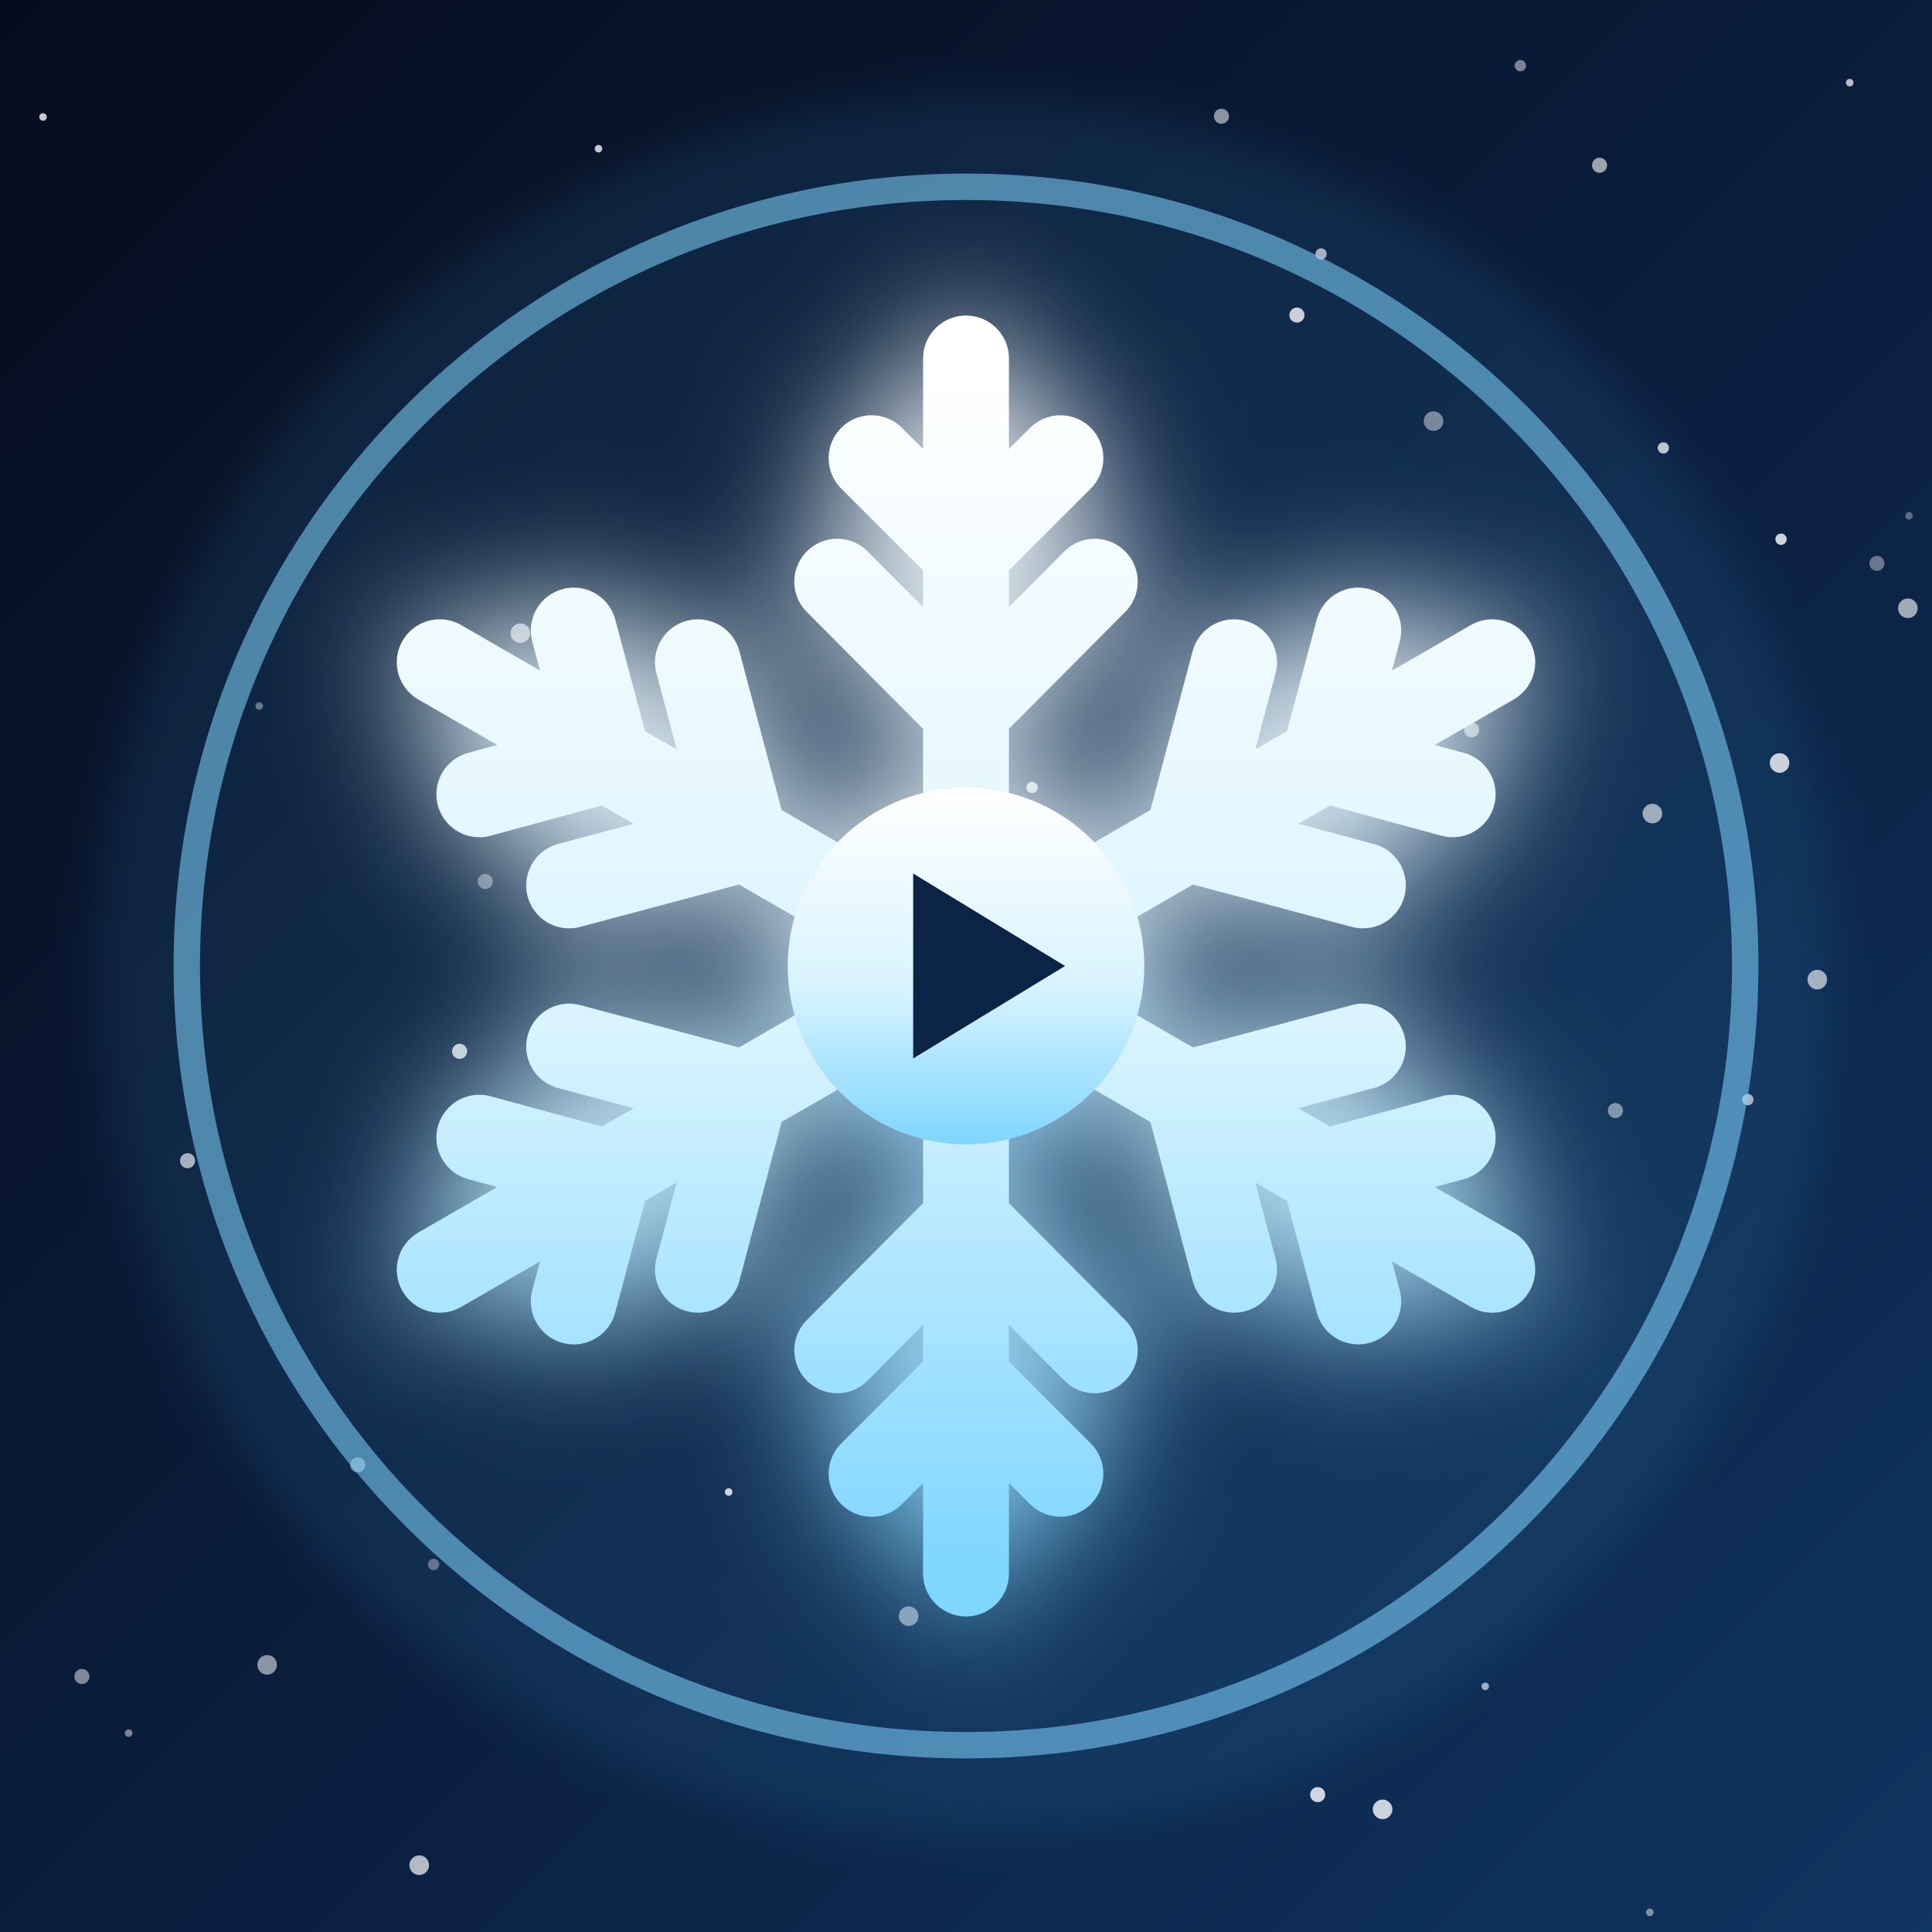
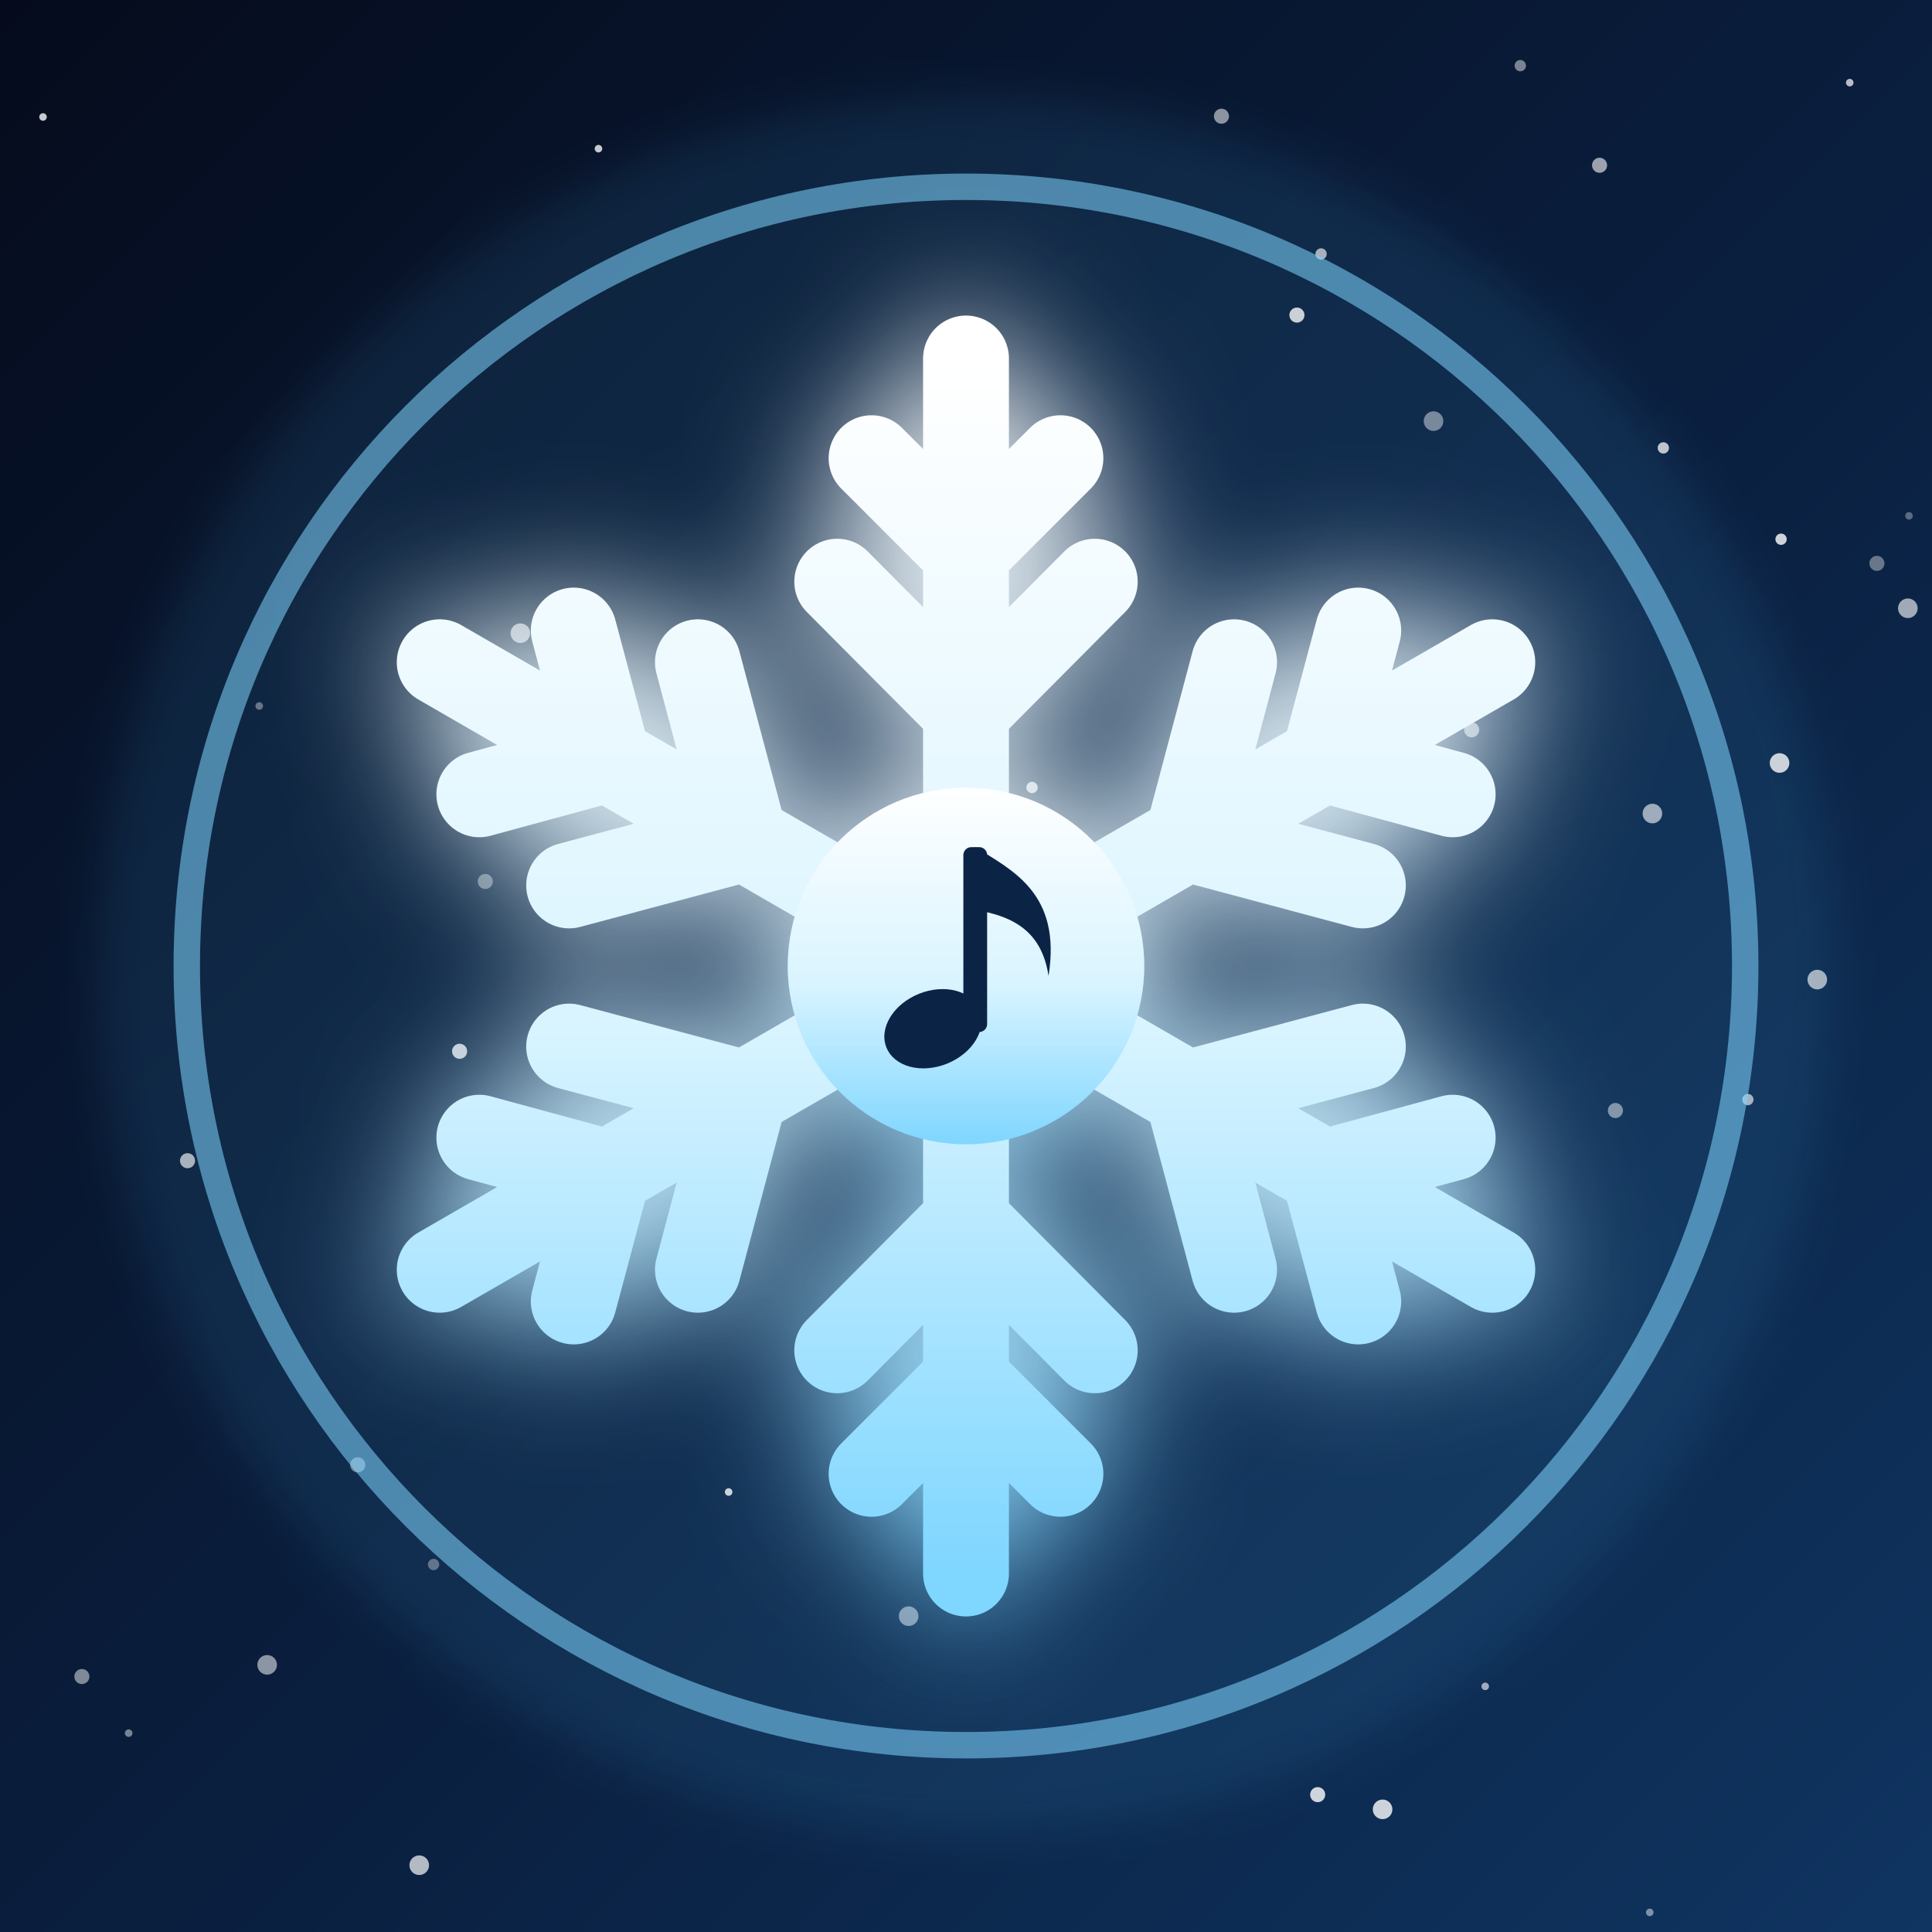
<svg xmlns="http://www.w3.org/2000/svg" width="512" height="512" viewBox="0 0 512 512">
  <defs>
    <linearGradient id="sky" x1="0" y1="0" x2="1" y2="1">
      <stop offset="0" stop-color="#050b1c" />
      <stop offset="0.55" stop-color="#0a1f3f" />
      <stop offset="1" stop-color="#0f3561" />
    </linearGradient>
    <radialGradient id="glow" cx="0.2" cy="0.5" r="0.45">
      <stop offset="0" stop-color="#4fc3ff" stop-opacity="0.38" />
      <stop offset="0.6" stop-color="#2b7fd6" stop-opacity="0.08" />
      <stop offset="1" stop-color="#2b7fd6" stop-opacity="0" />
    </radialGradient>
    <radialGradient id="glow2" cx="0.88" cy="1" r="0.5">
      <stop offset="0" stop-color="#7b5cff" stop-opacity="0.25" />
      <stop offset="1" stop-color="#7b5cff" stop-opacity="0" />
    </radialGradient>
    <linearGradient id="ice" x1="0" y1="0" x2="0" y2="1">
      <stop offset="0" stop-color="#ffffff" />
      <stop offset="0.55" stop-color="#d9f4ff" />
      <stop offset="1" stop-color="#7fd6ff" />
    </linearGradient>
    <linearGradient id="bar" x1="0" y1="1" x2="0" y2="0">
      <stop offset="0" stop-color="#2a6fd8" stop-opacity="0.15" />
      <stop offset="0.7" stop-color="#4fc3ff" stop-opacity="0.75" />
      <stop offset="1" stop-color="#e9fbff" stop-opacity="0.95" />
    </linearGradient>
    <linearGradient id="ridge1" x1="0" y1="0" x2="0" y2="1">
      <stop offset="0" stop-color="#16345d" />
      <stop offset="1" stop-color="#0a1a33" />
    </linearGradient>
    <linearGradient id="ridge2" x1="0" y1="0" x2="0" y2="1">
      <stop offset="0" stop-color="#0d2445" />
      <stop offset="1" stop-color="#06101f" />
    </linearGradient>
    <filter id="soft" x="-50%" y="-50%" width="200%" height="200%">
      <feGaussianBlur stdDeviation="6" />
    </filter>
    <filter id="flakeGlow" x="-50%" y="-50%" width="200%" height="200%">
      <feGaussianBlur stdDeviation="10" result="b" />
      <feMerge>
        <feMergeNode in="b" />
        <feMergeNode in="SourceGraphic" />
      </feMerge>
    </filter>
  </defs>
  <rect width="512" height="512" fill="url(#sky)" />
  <circle cx="256" cy="256" r="230" fill="#4fc3ff" opacity="0.10" filter="url(#soft)" />
  <circle cx="121.8" cy="278.6" r="2" fill="#fff" opacity="0.76" />
  <circle cx="242.7" cy="297.4" r="1" fill="#fff" opacity="0.75" />
  <circle cx="240.2" cy="282.0" r="1.5" fill="#fff" opacity="0.80" />
  <circle cx="240.8" cy="428.3" r="2.6" fill="#fff" opacity="0.50" />
  <circle cx="440.8" cy="118.7" r="1.5" fill="#fff" opacity="0.73" />
  <circle cx="267.9" cy="379.5" r="1" fill="#fff" opacity="0.38" />
  <circle cx="490.2" cy="21.9" r="1" fill="#fff" opacity="0.71" />
  <circle cx="137.9" cy="304.5" r="2.6" fill="#fff" opacity="0.66" />
  <circle cx="471.6" cy="202.2" r="2.6" fill="#fff" opacity="0.78" />
  <circle cx="68.7" cy="187.1" r="1" fill="#fff" opacity="0.37" />
  <circle cx="111.1" cy="494.3" r="2.6" fill="#fff" opacity="0.69" />
  <circle cx="437.9" cy="215.6" r="2.6" fill="#fff" opacity="0.59" />
  <circle cx="273.5" cy="208.7" r="1.5" fill="#fff" opacity="0.75" />
  <circle cx="349.2" cy="475.6" r="2" fill="#fff" opacity="0.80" />
  <circle cx="343.7" cy="83.5" r="2" fill="#fff" opacity="0.78" />
  <circle cx="463.2" cy="291.4" r="1.5" fill="#fff" opacity="0.62" />
  <circle cx="505.9" cy="136.7" r="1" fill="#fff" opacity="0.33" />
  <circle cx="437.2" cy="506.8" r="1" fill="#fff" opacity="0.47" />
  <circle cx="34.1" cy="459.3" r="1" fill="#fff" opacity="0.45" />
  <circle cx="393.6" cy="446.9" r="1" fill="#fff" opacity="0.60" />
  <circle cx="390.0" cy="193.4" r="2" fill="#fff" opacity="0.58" />
  <circle cx="472.0" cy="142.9" r="1.5" fill="#fff" opacity="0.80" />
  <circle cx="158.6" cy="39.4" r="1" fill="#fff" opacity="0.77" />
  <circle cx="497.4" cy="149.3" r="2" fill="#fff" opacity="0.38" />
  <circle cx="21.7" cy="444.3" r="2" fill="#fff" opacity="0.48" />
  <circle cx="70.8" cy="441.2" r="2.6" fill="#fff" opacity="0.53" />
  <circle cx="266.3" cy="329.7" r="1" fill="#fff" opacity="0.61" />
  <circle cx="481.6" cy="259.6" r="2.6" fill="#fff" opacity="0.62" />
  <circle cx="366.4" cy="479.5" r="2.6" fill="#fff" opacity="0.79" />
  <circle cx="266.8" cy="280.8" r="1" fill="#fff" opacity="0.69" />
  <circle cx="505.6" cy="161.2" r="2.6" fill="#fff" opacity="0.61" />
  <circle cx="323.7" cy="30.8" r="2" fill="#fff" opacity="0.53" />
  <circle cx="347.8" cy="180.5" r="2" fill="#fff" opacity="0.67" />
  <circle cx="11.4" cy="31.0" r="1" fill="#fff" opacity="0.78" />
  <circle cx="128.6" cy="233.6" r="2" fill="#fff" opacity="0.39" />
  <circle cx="94.8" cy="388.2" r="2" fill="#fff" opacity="0.45" />
  <circle cx="193.1" cy="395.4" r="1" fill="#fff" opacity="0.79" />
  <circle cx="350.1" cy="67.3" r="1.5" fill="#fff" opacity="0.63" />
  <circle cx="137.9" cy="167.8" r="2.6" fill="#fff" opacity="0.62" />
  <circle cx="49.7" cy="307.6" r="2" fill="#fff" opacity="0.64" />
  <circle cx="114.9" cy="414.6" r="1.5" fill="#fff" opacity="0.34" />
  <circle cx="379.9" cy="111.6" r="2.6" fill="#fff" opacity="0.44" />
  <circle cx="402.9" cy="17.4" r="1.5" fill="#fff" opacity="0.46" />
  <circle cx="428.1" cy="294.3" r="2" fill="#fff" opacity="0.47" />
  <circle cx="423.9" cy="43.8" r="2" fill="#fff" opacity="0.59" />
  <g transform="translate(256 256) scale(1.75) translate(-205 -190)">
    <circle cx="205" cy="190" r="118" fill="none" stroke="#7fd6ff" stroke-width="4" opacity="0.55" />
    <g filter="url(#flakeGlow)">
      <path d="M205.0 190.0 L205.0 98.0 M205.0 151.4 L185.5 131.8 M205.0 151.4 L224.5 131.8 M205.0 127.4 L190.7 113.1 M205.0 127.4 L219.3 113.1 M205.0 92.4 M205.0 190.0 L284.7 144.0 M238.5 170.7 L245.6 144.0 M238.5 170.7 L265.1 177.8 M259.2 158.7 L264.4 139.2 M259.2 158.7 L278.7 164.0 M289.5 141.1 M205.0 190.0 L284.7 236.0 M238.5 209.3 L265.1 202.2 M238.5 209.3 L245.6 236.0 M259.2 221.3 L278.7 216.0 M259.2 221.3 L264.4 240.8 M289.5 238.7 M205.0 190.0 L205.0 282.0 M205.0 228.6 L224.5 248.2 M205.0 228.6 L185.5 248.2 M205.0 252.6 L219.3 266.9 M205.0 252.6 L190.7 266.9 M205.0 287.4 M205.0 190.0 L125.3 236.0 M171.5 209.3 L164.4 236.0 M171.5 209.3 L144.9 202.2 M150.8 221.3 L145.6 240.8 M150.8 221.3 L131.3 216.0 M120.5 238.7 M205.0 190.0 L125.3 144.0 M171.5 170.7 L144.9 177.8 M171.5 170.7 L164.4 144.0 M150.8 158.7 L131.3 164.0 M150.8 158.7 L145.6 139.2 M120.5 141.1" fill="none" stroke="url(#ice)" stroke-width="13" stroke-linecap="round" stroke-linejoin="round" />
      <circle cx="205" cy="190" r="27" fill="url(#ice)" />
    </g>
-     <path d="M197 176 L220 190 L197 204 Z" fill="#0b2446" />
+     <g fill="#0b2446">
+       <ellipse cx="200" cy="199.5" rx="7.6" ry="5.7" transform="rotate(-22 200 199.5)" />
+       <rect x="204.6" y="172" width="3.6" height="28" rx="1.2" />
+       <path d="M206.4 172 C212 175.5 219.5 179 217.5 191.5 C216.5 185 212.5 182.5 206.4 181.5 Z" />
+     </g>
  </g>
</svg>
